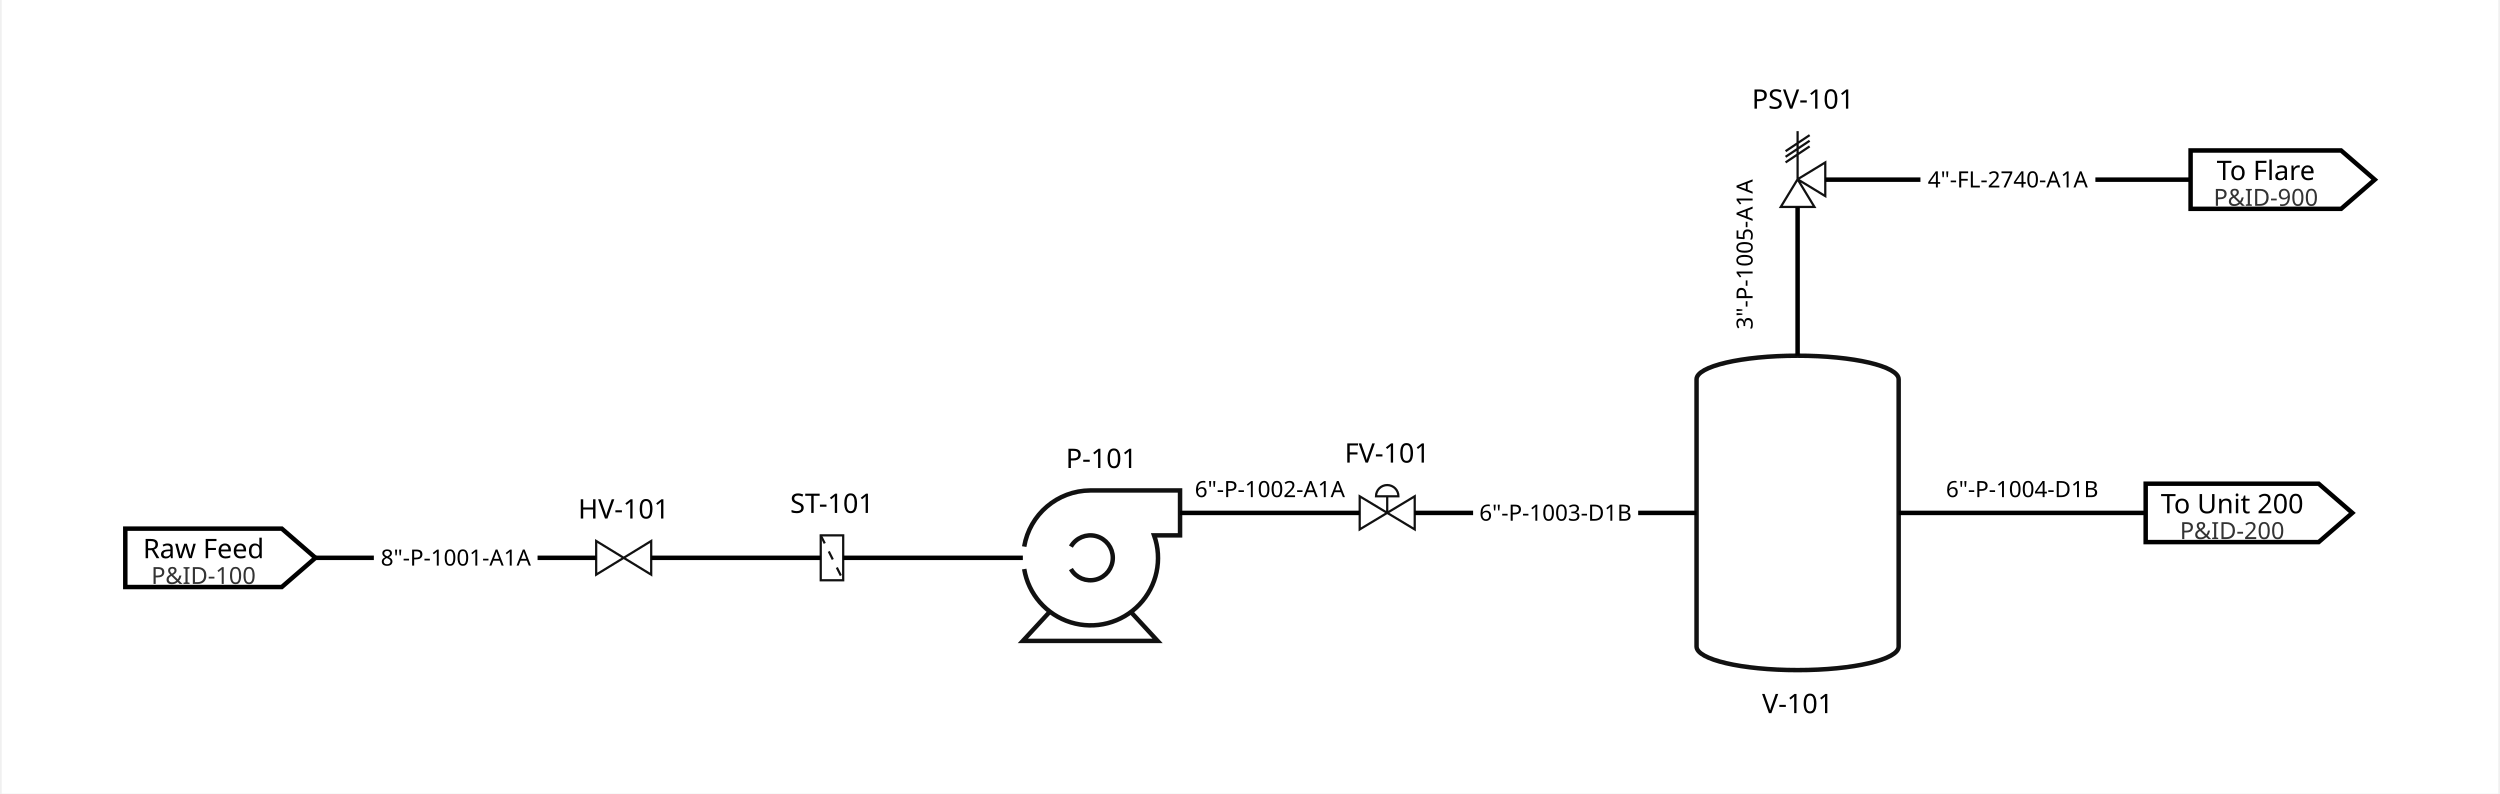
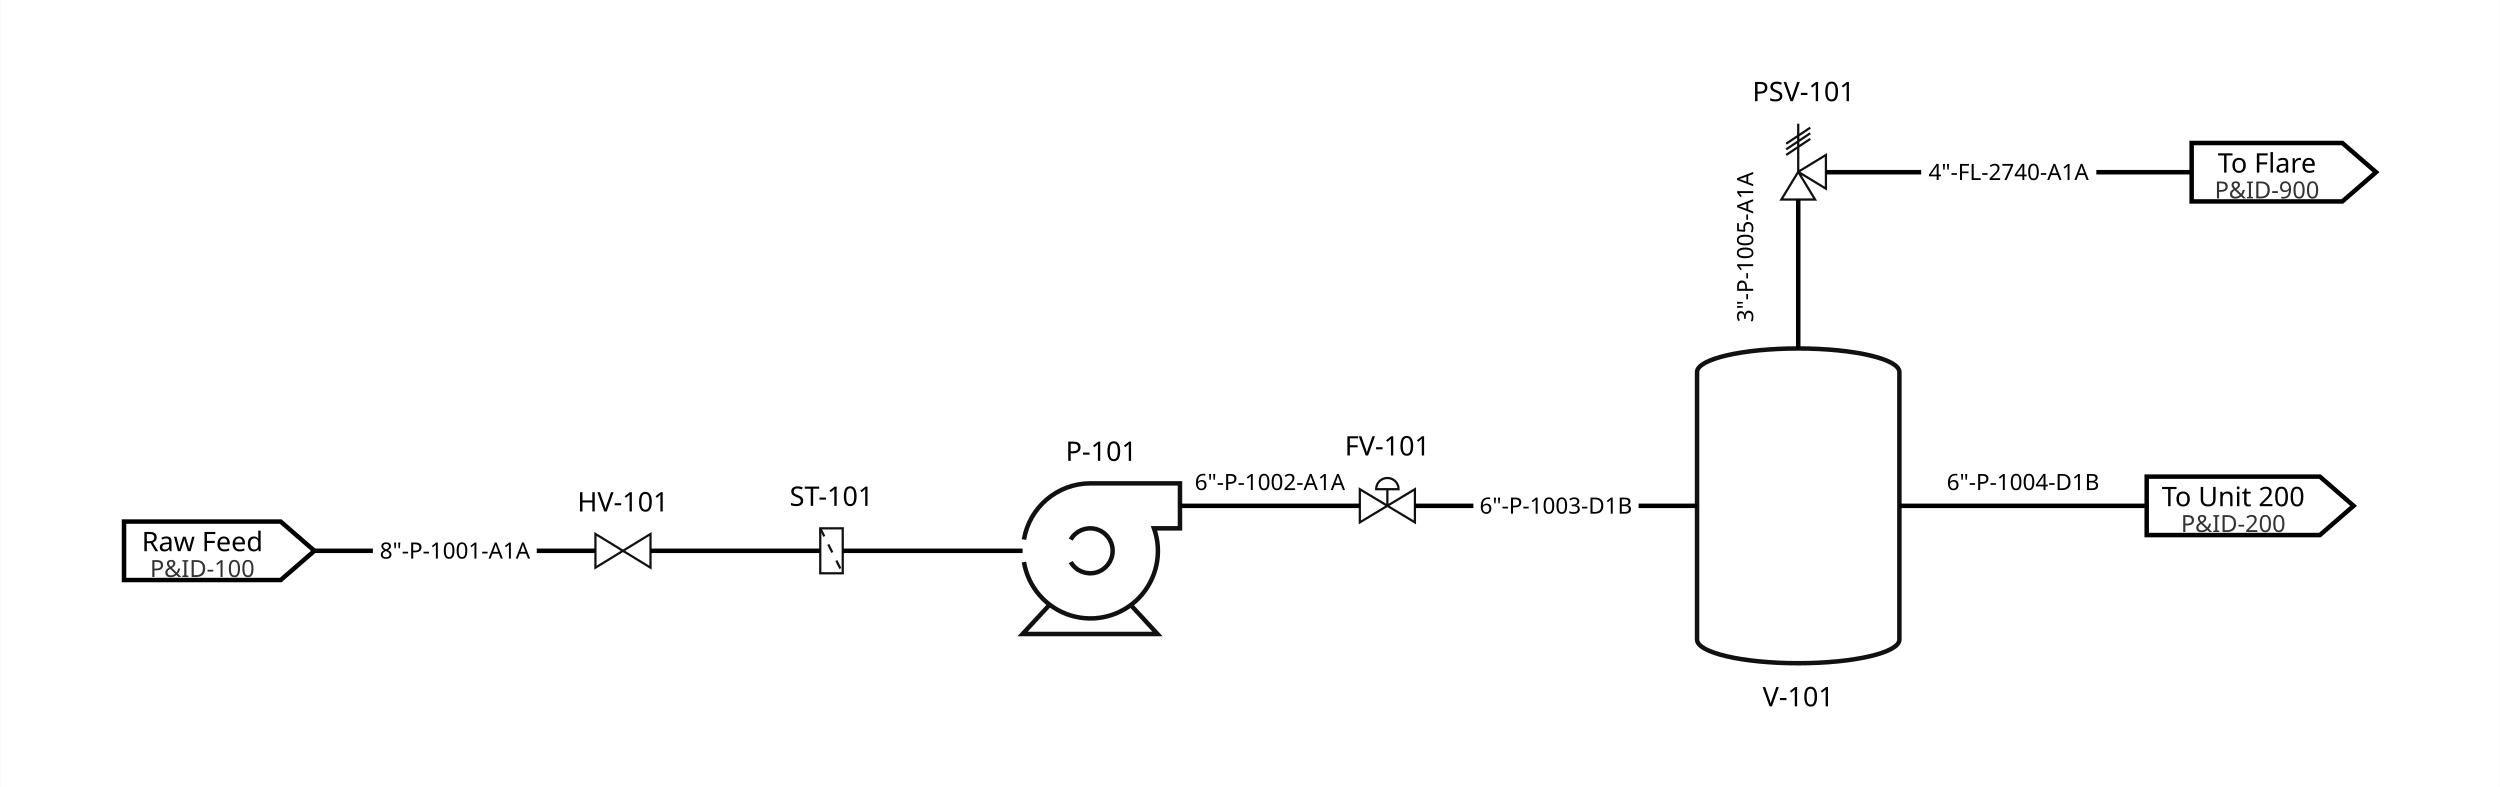
- <svg xmlns="http://www.w3.org/2000/svg" width="1112" height="353" viewBox="-29.7 51.6 1111.7 353.4">
-   <rect x="-29.7" y="51.6" width="1111.7" height="353.4" fill="white" />
+ <svg xmlns="http://www.w3.org/2000/svg" width="1112" height="350" viewBox="-29.7 55.0 1111.7 350.0">
+   <rect x="-29.7" y="55.0" width="1111.7" height="350.0" fill="white" />
  <defs>
    <symbol id="sym_fitting_strainer" viewBox="0 0 10.0 20.0" overflow="visible">
      <g transform="scale(0.25)">
        <rect x="0.0" y="0.0" width="40.0" height="80.0" fill="white" stroke="#111" stroke-width="4" />
        <path d="M 0.0 0.0 L 40.0 80.0" fill="none" stroke="#111" stroke-width="4" stroke-dasharray="16 16" />
      </g>
    </symbol>
    <symbol id="sym_pump" viewBox="0 0 70.0 67.0" overflow="visible">
      <path d="M 12.0 54.0 L 0.0 67.0 L 60.0 67.0 L 48.0 54.0" fill="white" stroke="#111" stroke-width="2.0" />
      <path d="M 0.6 25.0 A 30.0 30.0 0.0 0 1 30.0 0.0 L 70.0 0.0 L 70.0 20.0 L 58.45 20.0 A 30.0 30.0 0.0 0 1 51.859 50.83 A 30.0 30.0 0.0 0 1 21.341 58.742 A 30.0 30.0 0.0 0 1 0.6 35.0" fill="white" stroke="#111" stroke-width="2.0" />
      <path d="M 21.4 25.0 A 10.0 10.0 0.0 1 1 21.4 35.0" fill="none" stroke="#111" stroke-width="2.0" />
    </symbol>
    <symbol id="sym_valve" viewBox="0 0 24.5 15.0" overflow="visible">
      <g transform="scale(0.25)">
        <path d="M 0.0 60.0 L 0.0 0.0 L 98.0 60.0 L 98.0 0.0 Z" fill="white" stroke="#111" stroke-width="4" />
      </g>
    </symbol>
    <symbol id="sym_valve_control" viewBox="0 0 24.5 19.8" overflow="visible">
      <g transform="scale(0.25)">
        <path d="M 0.0 79.0 L 0.0 20.0 L 98.0 79.0 L 98.0 20.0 Z M 29.0 20.0 A 20.0 20.0 0.0 0 1 49.0 0.0 A 20.0 20.0 0.0 0 1 69.0 20.0 Z M 49.0 20.0 L 49.0 49.0" fill="white" stroke="#111" stroke-width="4" />
      </g>
    </symbol>
    <symbol id="sym_valve_psv" viewBox="0 0 19.8 33.8" overflow="visible">
      <g transform="scale(0.3571429)">
        <path d="M 0.0 94.5 L 21.0 60.0 L 55.5 39.0 L 55.5 81.0 L 21.0 60.0 L 42.0 94.5 Z M 21.0 61.0 L 21.0 0.0 M 6.0 39.0 L 36.0 19.0 M 6.0 32.0 L 36.0 12.0 M 6.0 25.0 L 36.0 5.0" fill="white" stroke="#111" stroke-width="2.8" />
      </g>
    </symbol>
    <symbol id="sym_vessel_s90x140" viewBox="0 0 90 140" overflow="visible">
      <path d="M 0 10.5 A 45 10.5 0 0 1 45 0 A 45 10.5 0 0 1 90 10.5 L 90 129.5 A 45 10.5 0 0 1 45 140 A 45 10.5 0 0 1 0 129.5 Z" fill="white" stroke="#111" stroke-width="2" />
    </symbol>
  </defs>
  <g id="units">
    <polygon points="25.316,287.0 95.0,287.0 110.0,300.0 95.0,313.0 25.316,313.0" fill="transparent" stroke="black" stroke-width="2" />
    <text x="60.158" y="296.0" font-family="sans-serif" font-size="12" text-anchor="middle" dominant-baseline="middle">Raw Feed</text>
    <text x="60.158" y="308.0" font-family="sans-serif" font-size="10.5" text-anchor="middle" dominant-baseline="middle" fill="#333">P&amp;ID-100</text>
    <use href="#sym_valve" x="235" y="292.5" width="24.5" height="15.0" />
    <use href="#sym_fitting_strainer" x="335" y="290" width="10.0" height="20.0" />
    <use href="#sym_pump" x="425" y="270" width="70.0" height="67.0" />
    <use href="#sym_valve_control" x="575" y="267.6" width="24.5" height="19.8" />
    <use href="#sym_vessel_s90x140" x="725" y="210" width="90" height="140" />
    <use href="#sym_valve_psv" x="762.5" y="110" width="19.8" height="33.8" />
    <polygon points="945.0,118.6 1012.02,118.6 1027.02,131.6 1012.02,144.6 945.0,144.6" fill="transparent" stroke="black" stroke-width="2" />
    <text x="978.51" y="127.6" font-family="sans-serif" font-size="12" text-anchor="middle" dominant-baseline="middle">To Flare</text>
    <text x="978.51" y="139.6" font-family="sans-serif" font-size="10.5" text-anchor="middle" dominant-baseline="middle" fill="#333">P&amp;ID-900</text>
    <polygon points="925.0,267.0 1002.028,267.0 1017.028,280.0 1002.028,293.0 925.0,293.0" fill="transparent" stroke="black" stroke-width="2" />
    <text x="963.514" y="276.0" font-family="sans-serif" font-size="12" text-anchor="middle" dominant-baseline="middle">To Unit 200</text>
    <text x="963.514" y="288.0" font-family="sans-serif" font-size="10.5" text-anchor="middle" dominant-baseline="middle" fill="#333">P&amp;ID-200</text>
  </g>
  <g id="streams">
    <path d="M 110.0,300.0 L 235.0,300.0" fill="none" stroke="black" stroke-width="2" />
    <path d="M 259.5,300.0 L 335.0,300.0" fill="none" stroke="black" stroke-width="2" />
    <path d="M 345.0,300.0 L 425.0,300.0" fill="none" stroke="black" stroke-width="2" />
    <path d="M 495.0,280.0 L 575.0,280.0" fill="none" stroke="black" stroke-width="2" />
    <path d="M 599.5,280.0 L 725.0,280.0" fill="none" stroke="black" stroke-width="2" />
    <path d="M 815.0,280.0 L 925.0,280.0" fill="none" stroke="black" stroke-width="2" />
    <path d="M 770.0,210.0 L 770.0,143.8" fill="none" stroke="black" stroke-width="2" />
    <path d="M 782.3,131.6 L 945.0,131.6" fill="none" stroke="black" stroke-width="2" />
    <rect x="136.0" y="293.5" width="72.9" height="13.0" fill="white" />
    <text x="172.5" y="300.0" font-family="sans-serif" font-size="10" text-anchor="middle" dominant-baseline="middle" fill="black">8"-P-1001-A1A</text>
    <rect x="498.5" y="263.0" width="72.9" height="13.0" fill="white" />
    <text x="535.0" y="269.5" font-family="sans-serif" font-size="10" text-anchor="middle" dominant-baseline="middle" fill="black">6"-P-1002-A1A</text>
    <rect x="625.5" y="273.5" width="73.5" height="13.0" fill="white" />
    <text x="662.2" y="280.0" font-family="sans-serif" font-size="10" text-anchor="middle" dominant-baseline="middle" fill="black">6"-P-1003-D1B</text>
    <rect x="833.3" y="263.0" width="73.5" height="13.0" fill="white" />
    <text x="870.0" y="269.5" font-family="sans-serif" font-size="10" text-anchor="middle" dominant-baseline="middle" fill="black">6"-P-1004-D1B</text>
    <rect x="740.0" y="128.4" width="13.0" height="72.9" fill="white" />
    <text x="746.5" y="164.9" font-family="sans-serif" font-size="10" text-anchor="middle" dominant-baseline="middle" fill="black" transform="rotate(-90, 746.5, 164.9)">3"-P-1005-A1A</text>
    <rect x="824.7" y="125.1" width="77.9" height="13.0" fill="white" />
    <text x="863.6" y="131.6" font-family="sans-serif" font-size="10" text-anchor="middle" dominant-baseline="middle" fill="black">4"-FL-2740-A1A</text>
  </g>
  <g id="unit_labels">
    <rect x="222.9" y="270.5" width="48.7" height="15.0" fill="white" />
    <text x="247.25" y="282.5" font-family="sans-serif" font-size="12" text-anchor="middle" dominant-baseline="baseline">HV-101</text>
    <rect x="316.3" y="268.0" width="47.3" height="15.0" fill="white" />
    <text x="340.0" y="280.0" font-family="sans-serif" font-size="12" text-anchor="middle" dominant-baseline="baseline">ST-101</text>
    <rect x="440.0" y="248.0" width="40.0" height="15.0" fill="white" />
    <text x="460.0" y="260.0" font-family="sans-serif" font-size="12" text-anchor="middle" dominant-baseline="baseline">P-101</text>
    <rect x="563.6" y="245.6" width="47.3" height="15.0" fill="white" />
    <text x="587.25" y="257.6" font-family="sans-serif" font-size="12" text-anchor="middle" dominant-baseline="baseline">FV-101</text>
    <rect x="750.0" y="357.5" width="40.0" height="15.0" fill="white" />
    <text x="770.0" y="365.0" font-family="sans-serif" font-size="12" text-anchor="middle" dominant-baseline="middle">V-101</text>
    <rect x="744.4" y="88.0" width="56.0" height="15.0" fill="white" />
    <text x="772.4" y="100" font-family="sans-serif" font-size="12" text-anchor="middle" dominant-baseline="baseline">PSV-101</text>
  </g>
</svg>
